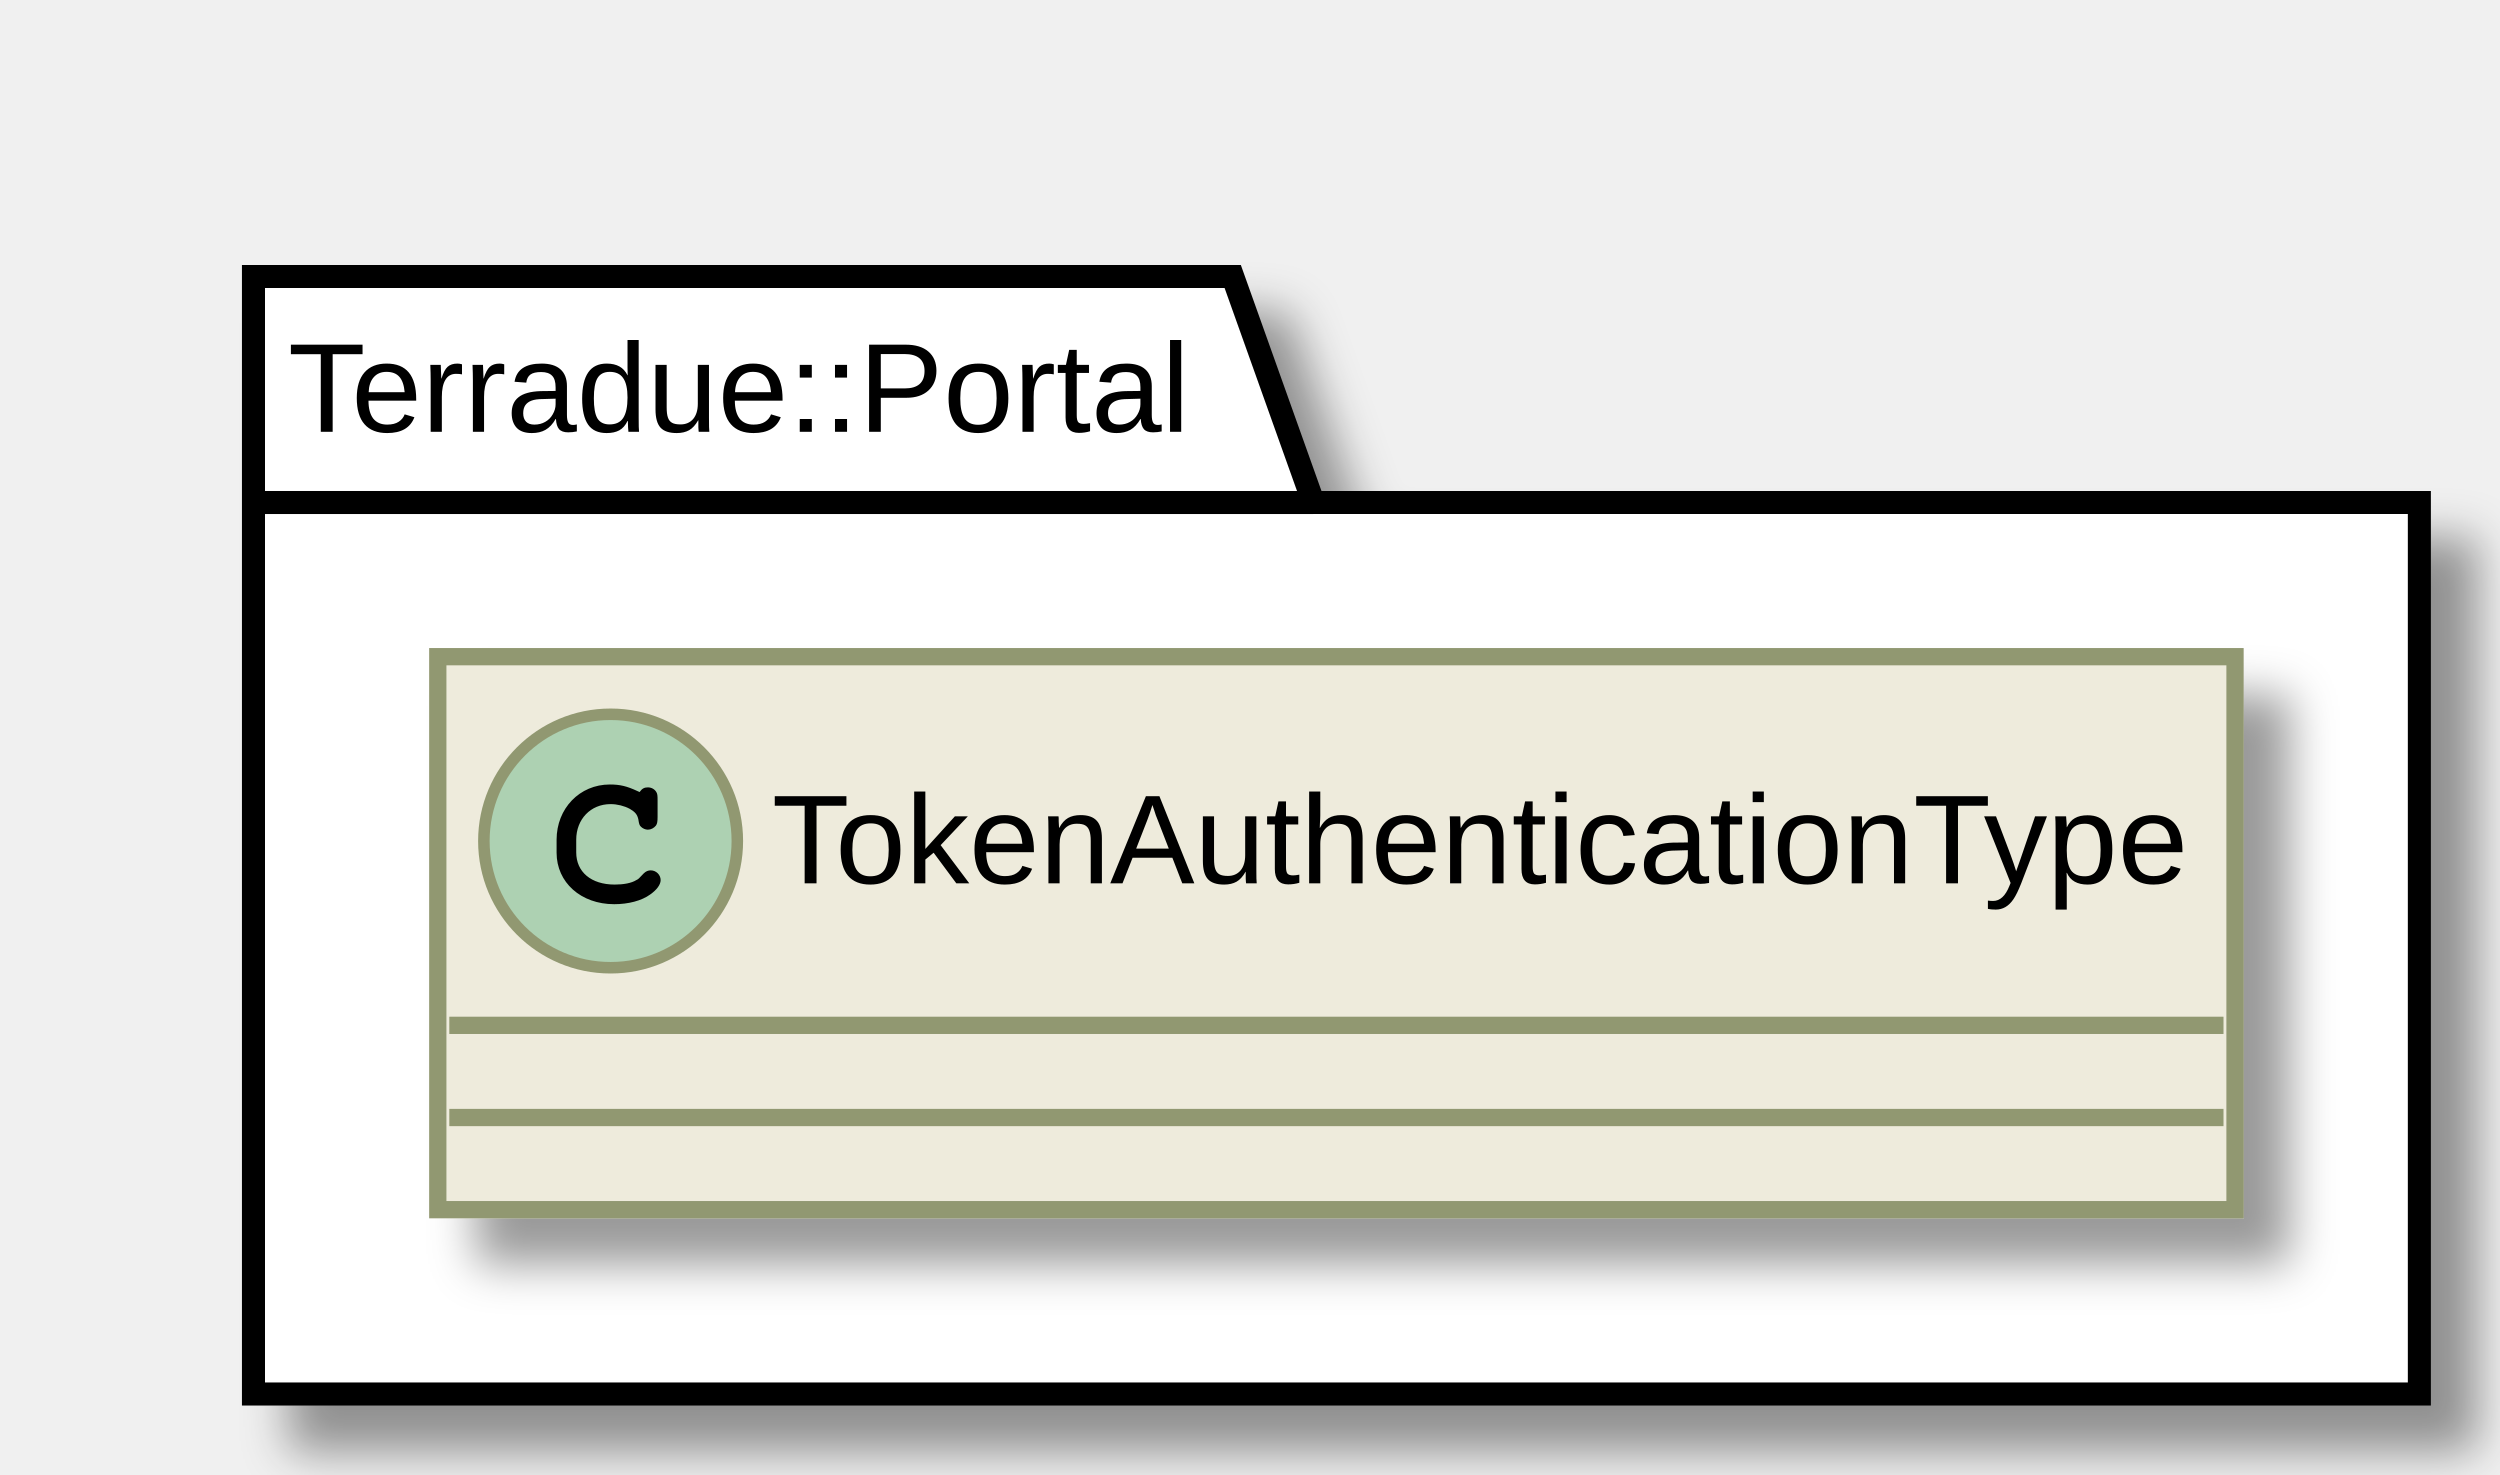
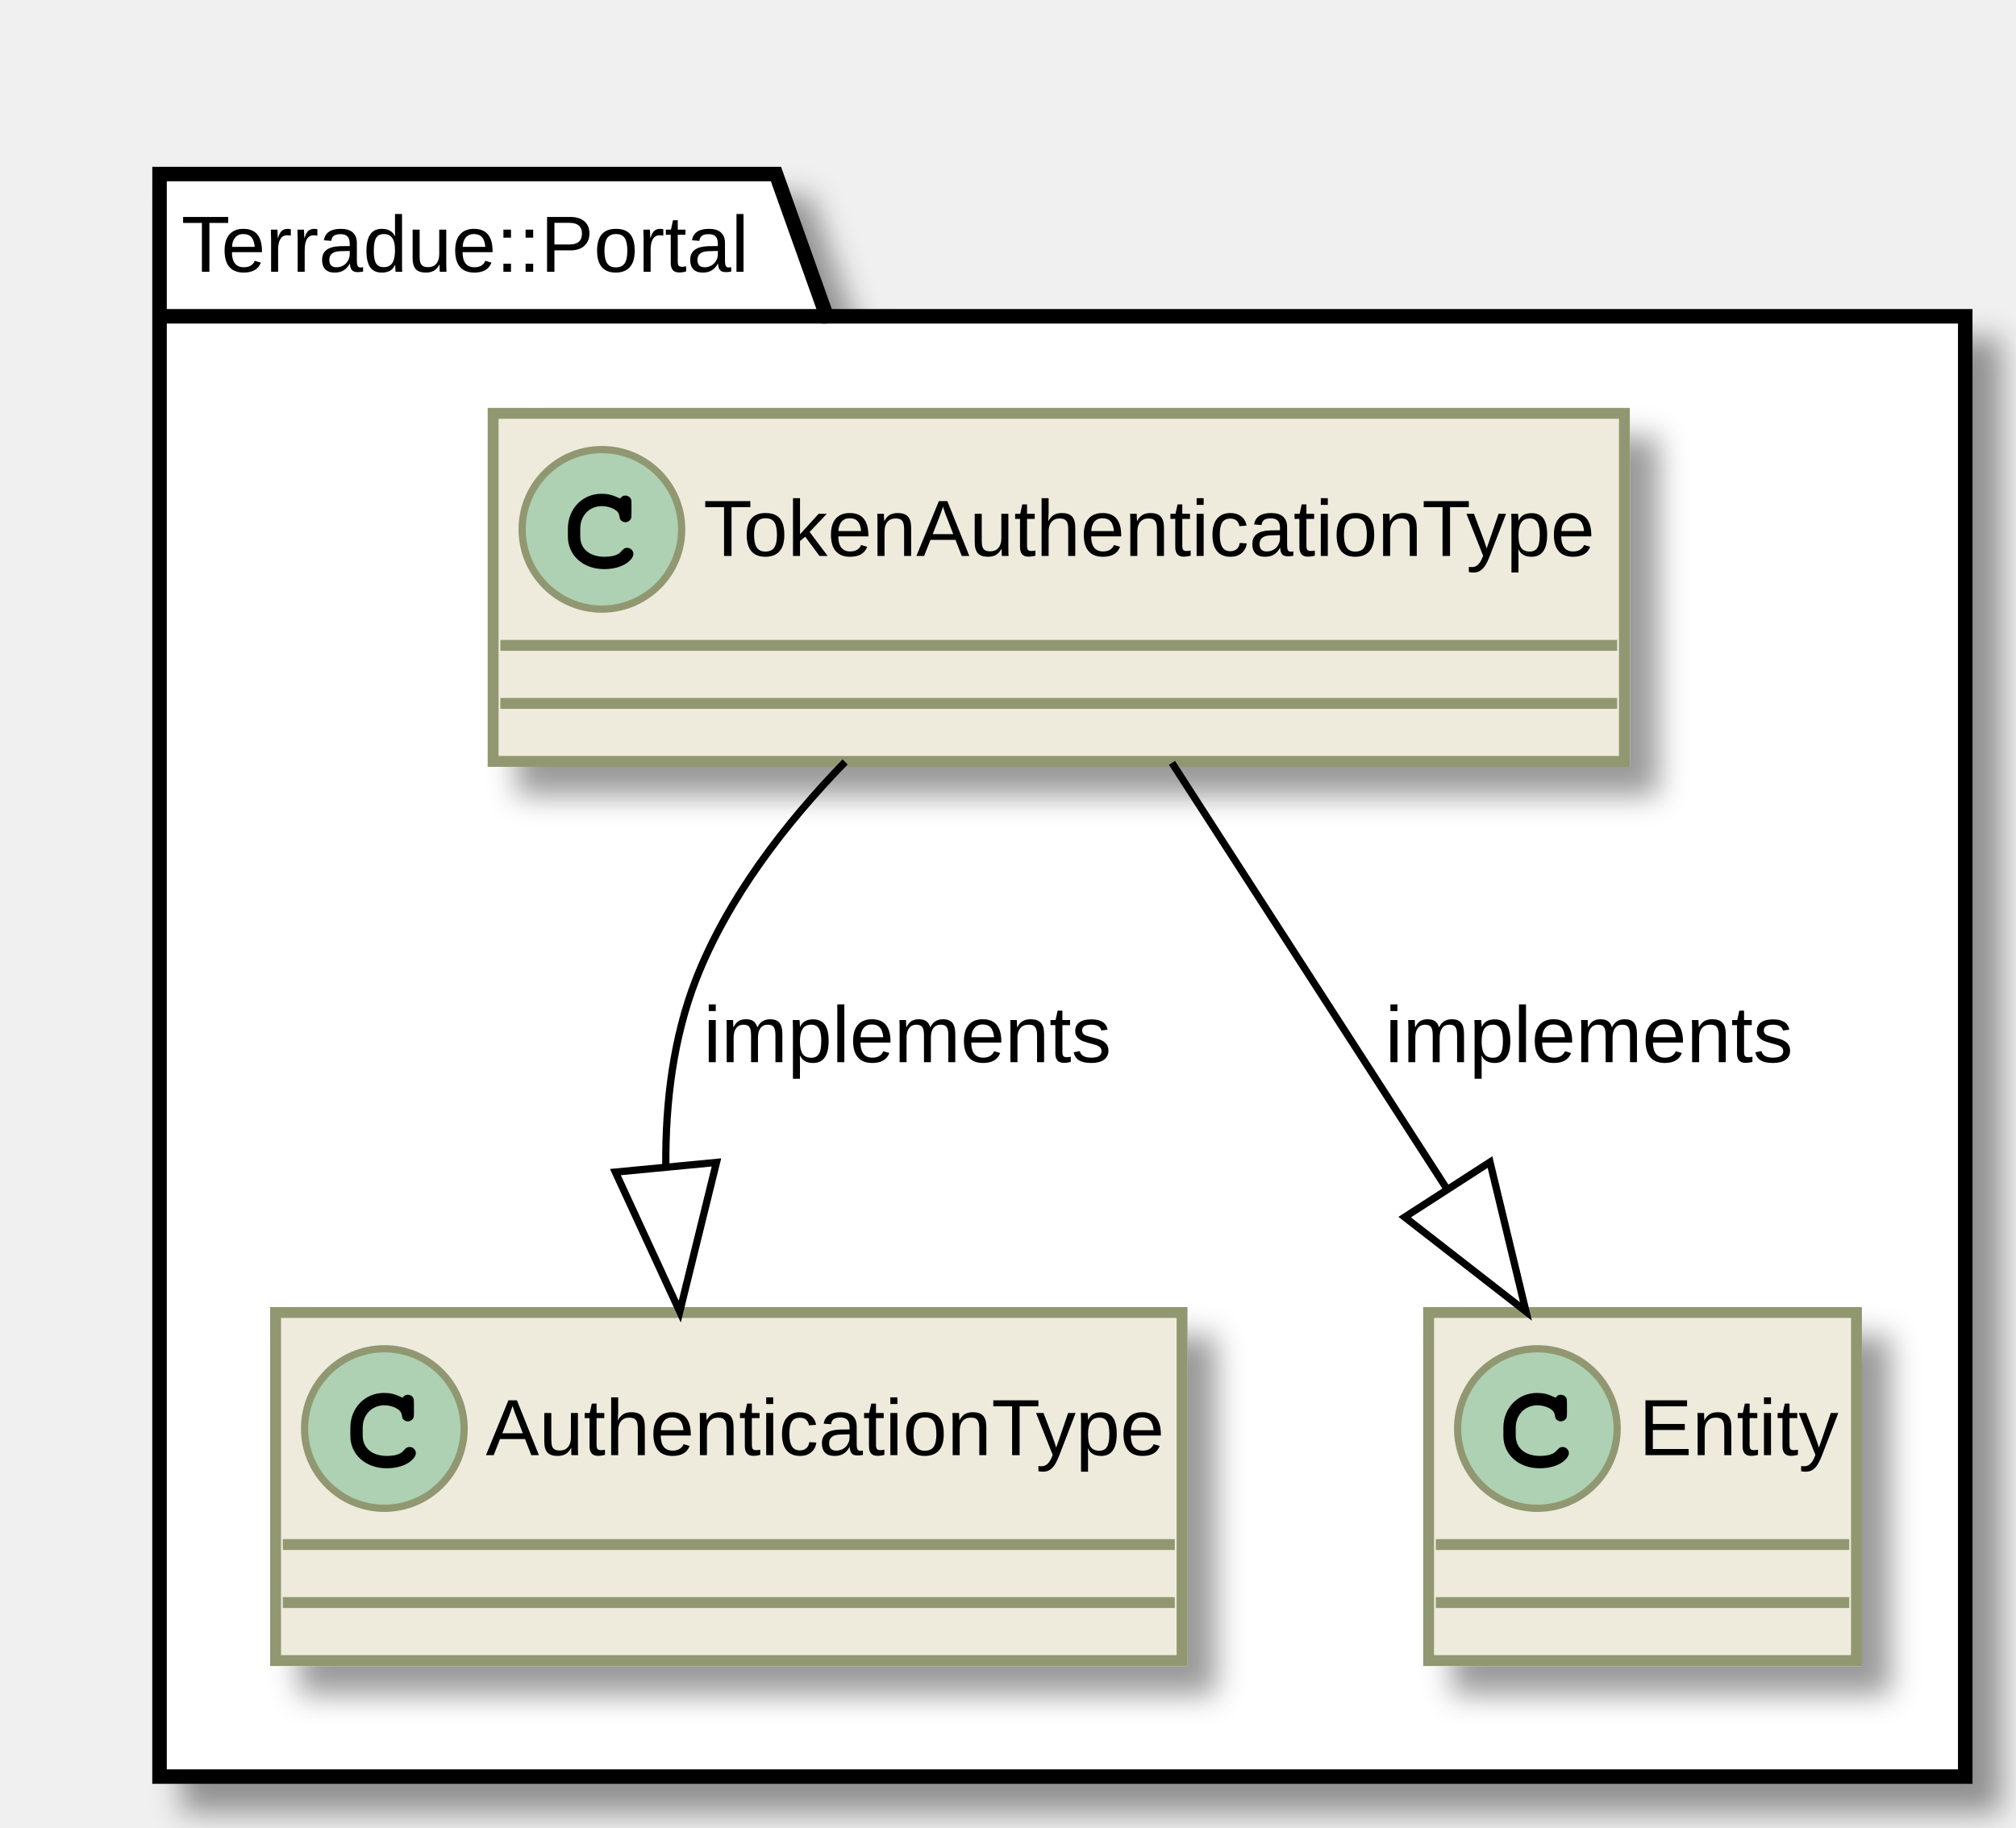
- <svg xmlns="http://www.w3.org/2000/svg" xmlns:xlink="http://www.w3.org/1999/xlink" height="128pt" style="width:217px;height:128px;" version="1.1" viewBox="0 0 217 128" width="217pt">
+ <svg xmlns="http://www.w3.org/2000/svg" xmlns:xlink="http://www.w3.org/1999/xlink" height="252pt" style="width:278px;height:252px;" version="1.1" viewBox="0 0 278 252" width="278pt">
  <defs>
    <filter height="300%" id="f1" width="300%" x="-1" y="-1">
      <feGaussianBlur result="blurOut" stdDeviation="2.0" />
      <feColorMatrix in="blurOut" result="blurOut2" type="matrix" values="0 0 0 0 0 0 0 0 0 0 0 0 0 0 0 0 0 0 .4 0" />
      <feOffset dx="4.0" dy="4.0" in="blurOut2" result="blurOut3" />
      <feBlend in="SourceGraphic" in2="blurOut3" mode="normal" />
    </filter>
  </defs>
  <g>
-     <polygon fill="#FFFFFF" filter="url(#f1)" points="22,24,107,24,114,43.618,210,43.618,210,121,22,121,22,24" style="stroke: #000000; stroke-width: 2.0;" />
+     <polygon fill="#FFFFFF" filter="url(#f1)" points="22,24,107,24,114,43.618,271,43.618,271,245,22,245,22,24" style="stroke: #000000; stroke-width: 2.0;" />
    <line style="stroke: #000000; stroke-width: 2.0;" x1="22" x2="114" y1="43.618" y2="43.618" />
    <text fill="#000000" font-family="Arial" font-size="11" lengthAdjust="spacingAndGlyphs" textLength="79" x="25" y="37.483">Terradue::Portal</text>
    <a target="_top" xlink:href="../information/classes/class_terradue_1_1_portal_1_1_token_authentication_type.html" xlink:title="../information/classes/class_terradue_1_1_portal_1_1_token_authentication_type.html">
-       <rect fill="#EEEBDC" filter="url(#f1)" height="48" style="stroke: #919871; stroke-width: 1.5;" width="156" x="38" y="57" />
-       <ellipse cx="53" cy="73" fill="#ADD1B2" rx="11" ry="11" style="stroke: #919871; stroke-width: 1.0;" />
-       <path d="M55.344,68.672 C54.406,68.234 53.812,68.094 52.938,68.094 C50.312,68.094 48.312,70.172 48.312,72.891 L48.312,74.016 C48.312,76.594 50.422,78.484 53.312,78.484 C54.531,78.484 55.688,78.188 56.438,77.641 C57.016,77.234 57.344,76.781 57.344,76.391 C57.344,75.938 56.953,75.547 56.484,75.547 C56.266,75.547 56.062,75.625 55.875,75.812 C55.422,76.297 55.422,76.297 55.234,76.391 C54.812,76.656 54.125,76.781 53.359,76.781 C51.312,76.781 50.016,75.688 50.016,73.984 L50.016,72.891 C50.016,71.109 51.266,69.797 53,69.797 C53.578,69.797 54.188,69.953 54.656,70.203 C55.141,70.484 55.312,70.703 55.406,71.109 C55.469,71.516 55.5,71.641 55.641,71.766 C55.781,71.906 56.016,72.016 56.234,72.016 C56.5,72.016 56.766,71.875 56.938,71.656 C57.047,71.5 57.078,71.312 57.078,70.891 L57.078,69.469 C57.078,69.031 57.062,68.906 56.969,68.75 C56.812,68.484 56.531,68.344 56.234,68.344 C55.938,68.344 55.734,68.438 55.516,68.75 L55.344,68.672 Z " />
-       <text fill="#000000" font-family="Arial" font-size="11" lengthAdjust="spacingAndGlyphs" textLength="124" x="67" y="76.674">TokenAuthenticationType</text>
-       <line style="stroke: #919871; stroke-width: 1.5;" x1="39" x2="193" y1="89" y2="89" />
-       <line style="stroke: #919871; stroke-width: 1.5;" x1="39" x2="193" y1="97" y2="97" />
+       <rect fill="#EEEBDC" filter="url(#f1)" height="48" style="stroke: #919871; stroke-width: 1.5;" width="156" x="68" y="57" />
+       <ellipse cx="83" cy="73" fill="#ADD1B2" rx="11" ry="11" style="stroke: #919871; stroke-width: 1.0;" />
+       <path d="M85.344,68.672 C84.406,68.234 83.812,68.094 82.938,68.094 C80.312,68.094 78.312,70.172 78.312,72.891 L78.312,74.016 C78.312,76.594 80.422,78.484 83.312,78.484 C84.531,78.484 85.688,78.188 86.438,77.641 C87.016,77.234 87.344,76.781 87.344,76.391 C87.344,75.938 86.953,75.547 86.484,75.547 C86.266,75.547 86.062,75.625 85.875,75.812 C85.422,76.297 85.422,76.297 85.234,76.391 C84.812,76.656 84.125,76.781 83.359,76.781 C81.312,76.781 80.016,75.688 80.016,73.984 L80.016,72.891 C80.016,71.109 81.266,69.797 83,69.797 C83.578,69.797 84.188,69.953 84.656,70.203 C85.141,70.484 85.312,70.703 85.406,71.109 C85.469,71.516 85.5,71.641 85.641,71.766 C85.781,71.906 86.016,72.016 86.234,72.016 C86.5,72.016 86.766,71.875 86.938,71.656 C87.047,71.5 87.078,71.312 87.078,70.891 L87.078,69.469 C87.078,69.031 87.062,68.906 86.969,68.75 C86.812,68.484 86.531,68.344 86.234,68.344 C85.938,68.344 85.734,68.438 85.516,68.75 L85.344,68.672 Z " />
+       <text fill="#000000" font-family="Arial" font-size="11" lengthAdjust="spacingAndGlyphs" textLength="124" x="97" y="76.674">TokenAuthenticationType</text>
+       <line style="stroke: #919871; stroke-width: 1.5;" x1="69" x2="223" y1="89" y2="89" />
+       <line style="stroke: #919871; stroke-width: 1.5;" x1="69" x2="223" y1="97" y2="97" />
    </a>
+     <rect fill="#EEEBDC" filter="url(#f1)" height="48" style="stroke: #919871; stroke-width: 1.5;" width="125" x="38" y="181" />
+     <ellipse cx="53" cy="197" fill="#ADD1B2" rx="11" ry="11" style="stroke: #919871; stroke-width: 1.0;" />
+     <path d="M55.344,192.672 C54.406,192.234 53.812,192.094 52.938,192.094 C50.312,192.094 48.312,194.172 48.312,196.891 L48.312,198.016 C48.312,200.594 50.422,202.484 53.312,202.484 C54.531,202.484 55.688,202.188 56.438,201.641 C57.016,201.234 57.344,200.781 57.344,200.391 C57.344,199.938 56.953,199.547 56.484,199.547 C56.266,199.547 56.062,199.625 55.875,199.812 C55.422,200.297 55.422,200.297 55.234,200.391 C54.812,200.656 54.125,200.781 53.359,200.781 C51.312,200.781 50.016,199.688 50.016,197.984 L50.016,196.891 C50.016,195.109 51.266,193.797 53,193.797 C53.578,193.797 54.188,193.953 54.656,194.203 C55.141,194.484 55.312,194.703 55.406,195.109 C55.469,195.516 55.5,195.641 55.641,195.766 C55.781,195.906 56.016,196.016 56.234,196.016 C56.5,196.016 56.766,195.875 56.938,195.656 C57.047,195.5 57.078,195.312 57.078,194.891 L57.078,193.469 C57.078,193.031 57.062,192.906 56.969,192.75 C56.812,192.484 56.531,192.344 56.234,192.344 C55.938,192.344 55.734,192.438 55.516,192.75 L55.344,192.672 Z " />
+     <text fill="#000000" font-family="Arial" font-size="11" lengthAdjust="spacingAndGlyphs" textLength="93" x="67" y="200.674">AuthenticationType</text>
+     <line style="stroke: #919871; stroke-width: 1.5;" x1="39" x2="162" y1="213" y2="213" />
+     <line style="stroke: #919871; stroke-width: 1.5;" x1="39" x2="162" y1="221" y2="221" />
+     <rect fill="#EEEBDC" filter="url(#f1)" height="48" style="stroke: #919871; stroke-width: 1.5;" width="59" x="197" y="181" />
+     <ellipse cx="212" cy="197" fill="#ADD1B2" rx="11" ry="11" style="stroke: #919871; stroke-width: 1.0;" />
+     <path d="M214.344,192.672 C213.406,192.234 212.812,192.094 211.938,192.094 C209.312,192.094 207.312,194.172 207.312,196.891 L207.312,198.016 C207.312,200.594 209.422,202.484 212.312,202.484 C213.531,202.484 214.688,202.188 215.438,201.641 C216.016,201.234 216.344,200.781 216.344,200.391 C216.344,199.938 215.953,199.547 215.484,199.547 C215.266,199.547 215.062,199.625 214.875,199.812 C214.422,200.297 214.422,200.297 214.234,200.391 C213.812,200.656 213.125,200.781 212.359,200.781 C210.312,200.781 209.016,199.688 209.016,197.984 L209.016,196.891 C209.016,195.109 210.266,193.797 212,193.797 C212.578,193.797 213.188,193.953 213.656,194.203 C214.141,194.484 214.312,194.703 214.406,195.109 C214.469,195.516 214.5,195.641 214.641,195.766 C214.781,195.906 215.016,196.016 215.234,196.016 C215.5,196.016 215.766,195.875 215.938,195.656 C216.047,195.5 216.078,195.312 216.078,194.891 L216.078,193.469 C216.078,193.031 216.062,192.906 215.969,192.75 C215.812,192.484 215.531,192.344 215.234,192.344 C214.938,192.344 214.734,192.438 214.516,192.75 L214.344,192.672 Z " />
+     <text fill="#000000" font-family="Arial" font-size="11" lengthAdjust="spacingAndGlyphs" textLength="27" x="226" y="200.674">Entity</text>
+     <line style="stroke: #919871; stroke-width: 1.5;" x1="198" x2="255" y1="213" y2="213" />
+     <line style="stroke: #919871; stroke-width: 1.5;" x1="198" x2="255" y1="221" y2="221" />
+     <path d="M116.538,105.071 C108.287,113.567 100.382,123.818 96,135 C92.847,143.047 91.75,152.014 91.812,160.773 " fill="none" style="stroke: #000000; stroke-width: 1.0;" />
+     <polygon fill="none" points="98.799,160.304,93.736,180.88,84.863,161.638,98.799,160.304" style="stroke: #000000; stroke-width: 1.0;" />
+     <text fill="#000000" font-family="Arial" font-size="11" lengthAdjust="spacingAndGlyphs" textLength="55" x="97" y="146.483">implements</text>
+     <path d="M161.615,105.203 C172.352,121.846 186.88,144.364 199.419,163.799 " fill="none" style="stroke: #000000; stroke-width: 1.0;" />
+     <polygon fill="none" points="205.464,160.257,210.425,180.858,193.7,167.847,205.464,160.257" style="stroke: #000000; stroke-width: 1.0;" />
+     <text fill="#000000" font-family="Arial" font-size="11" lengthAdjust="spacingAndGlyphs" textLength="55" x="191" y="146.483">implements</text>
  </g>
</svg>
